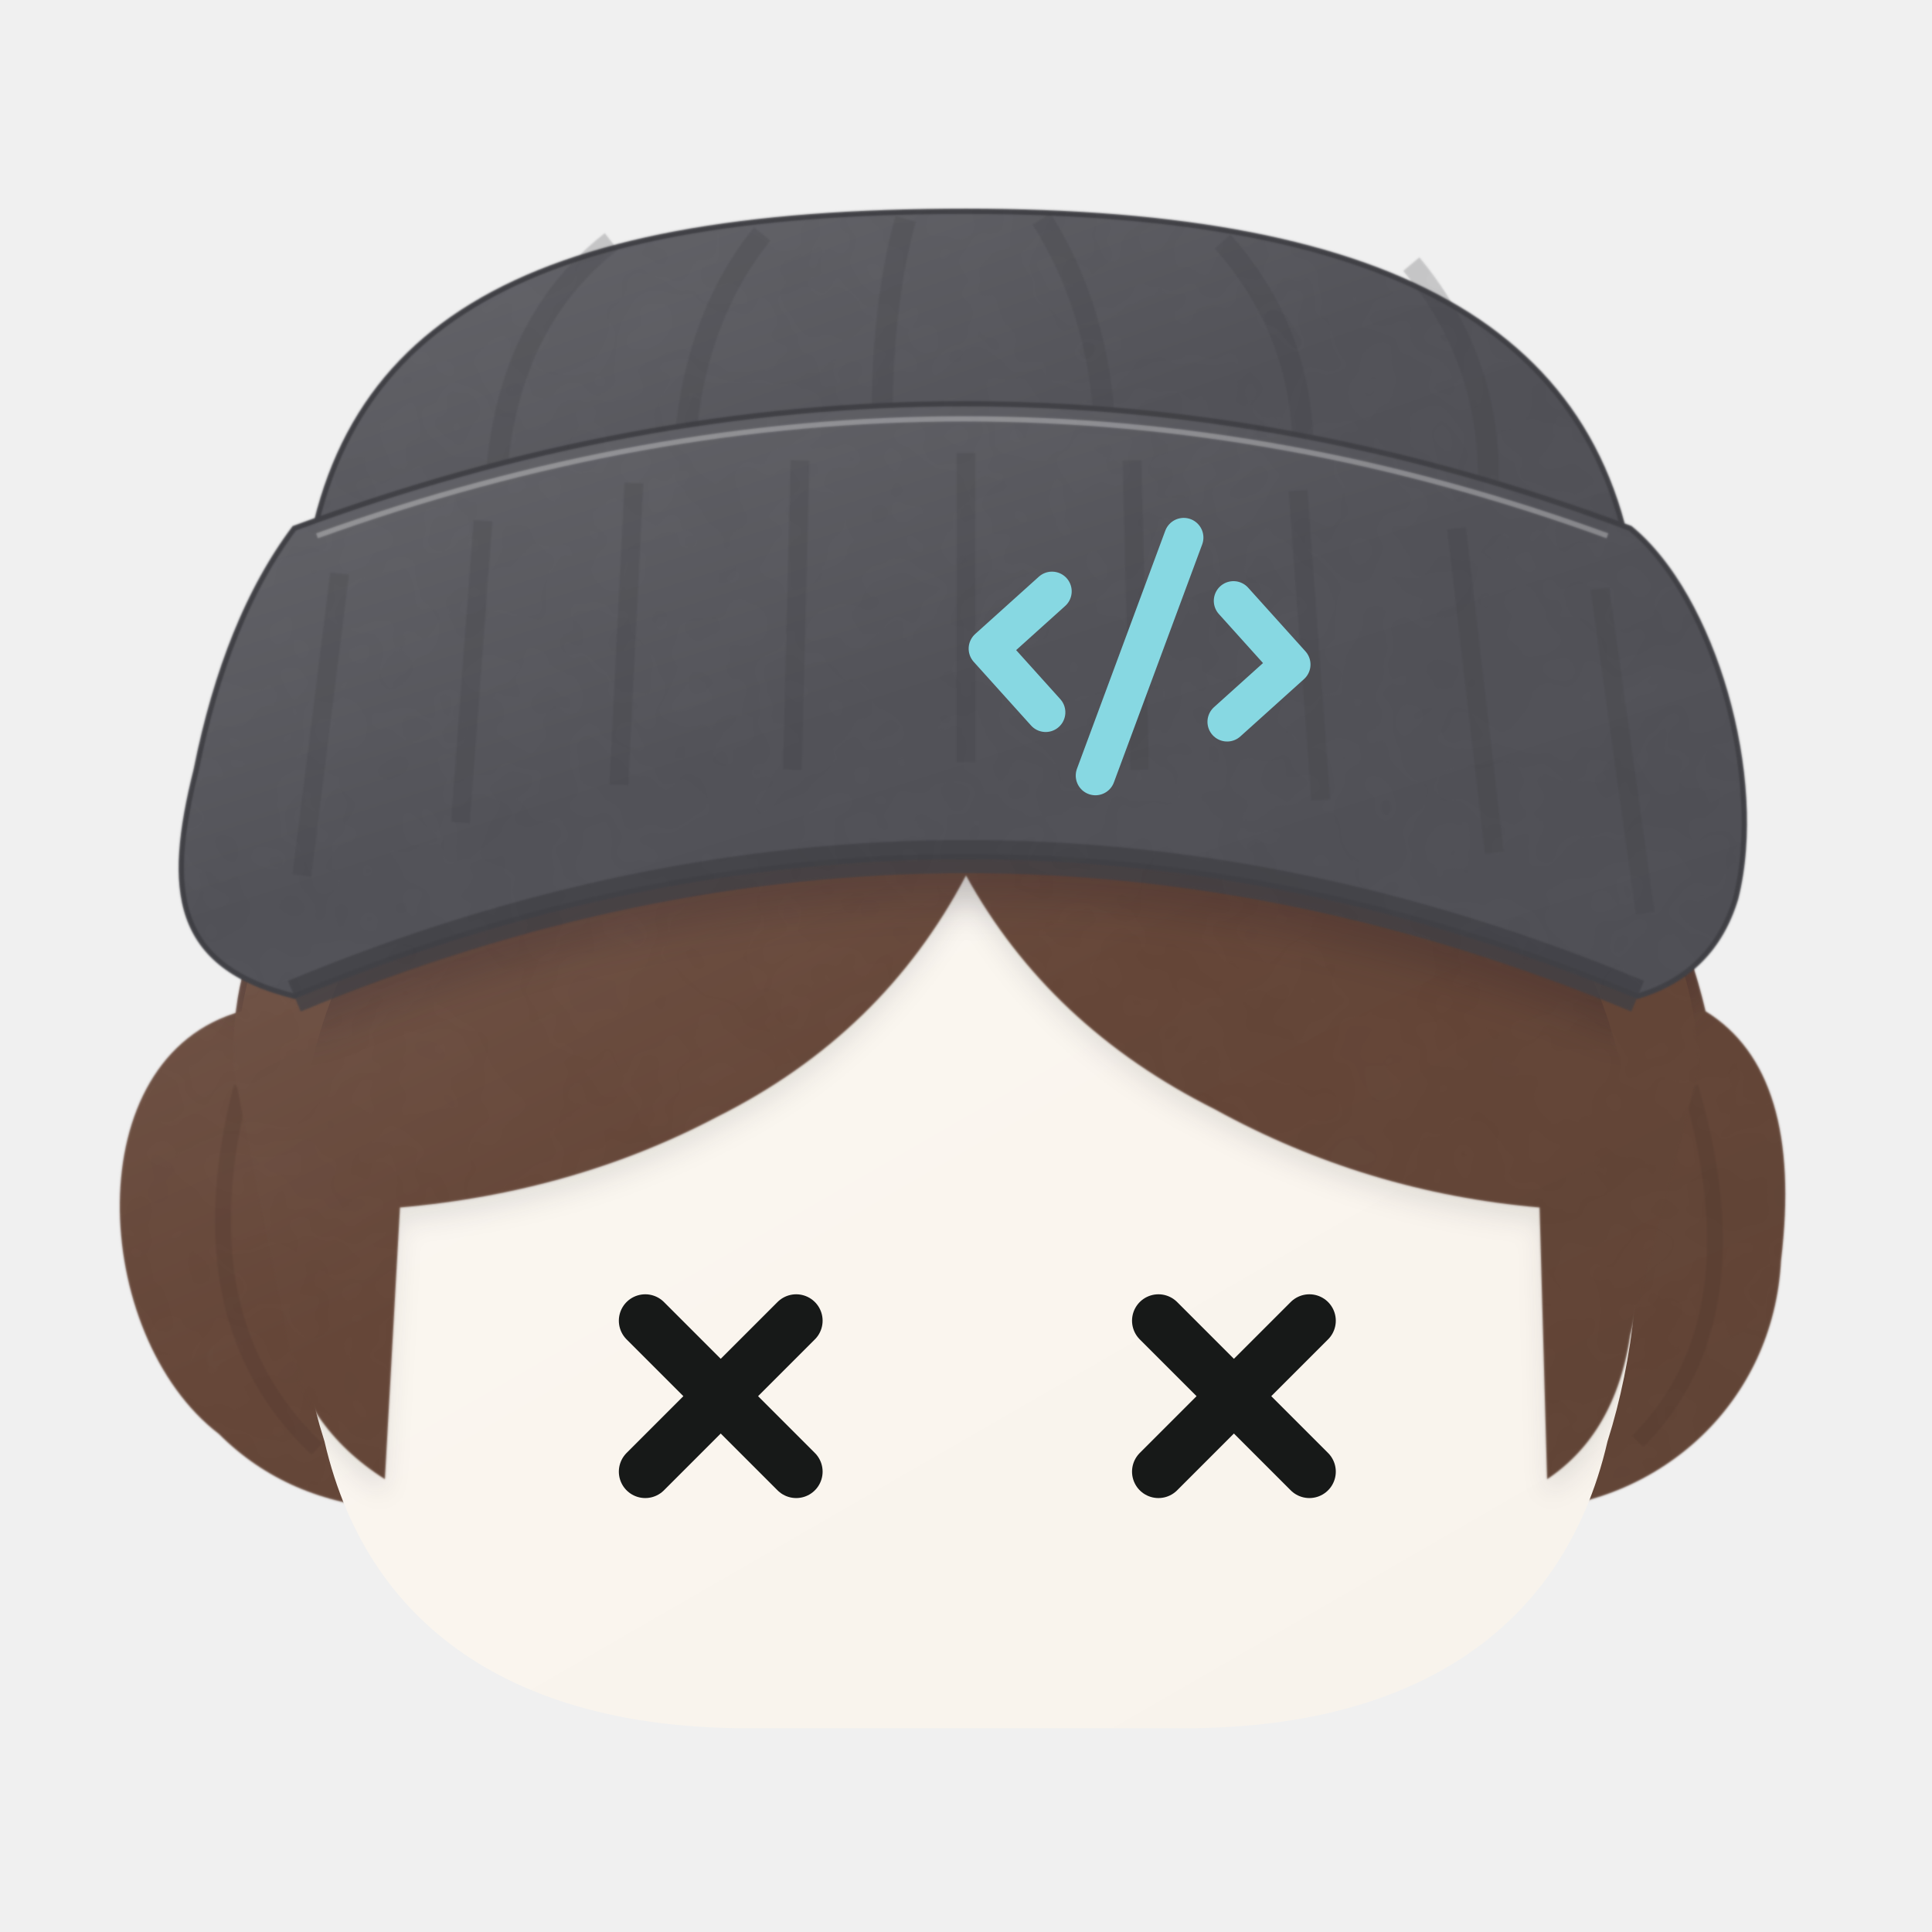
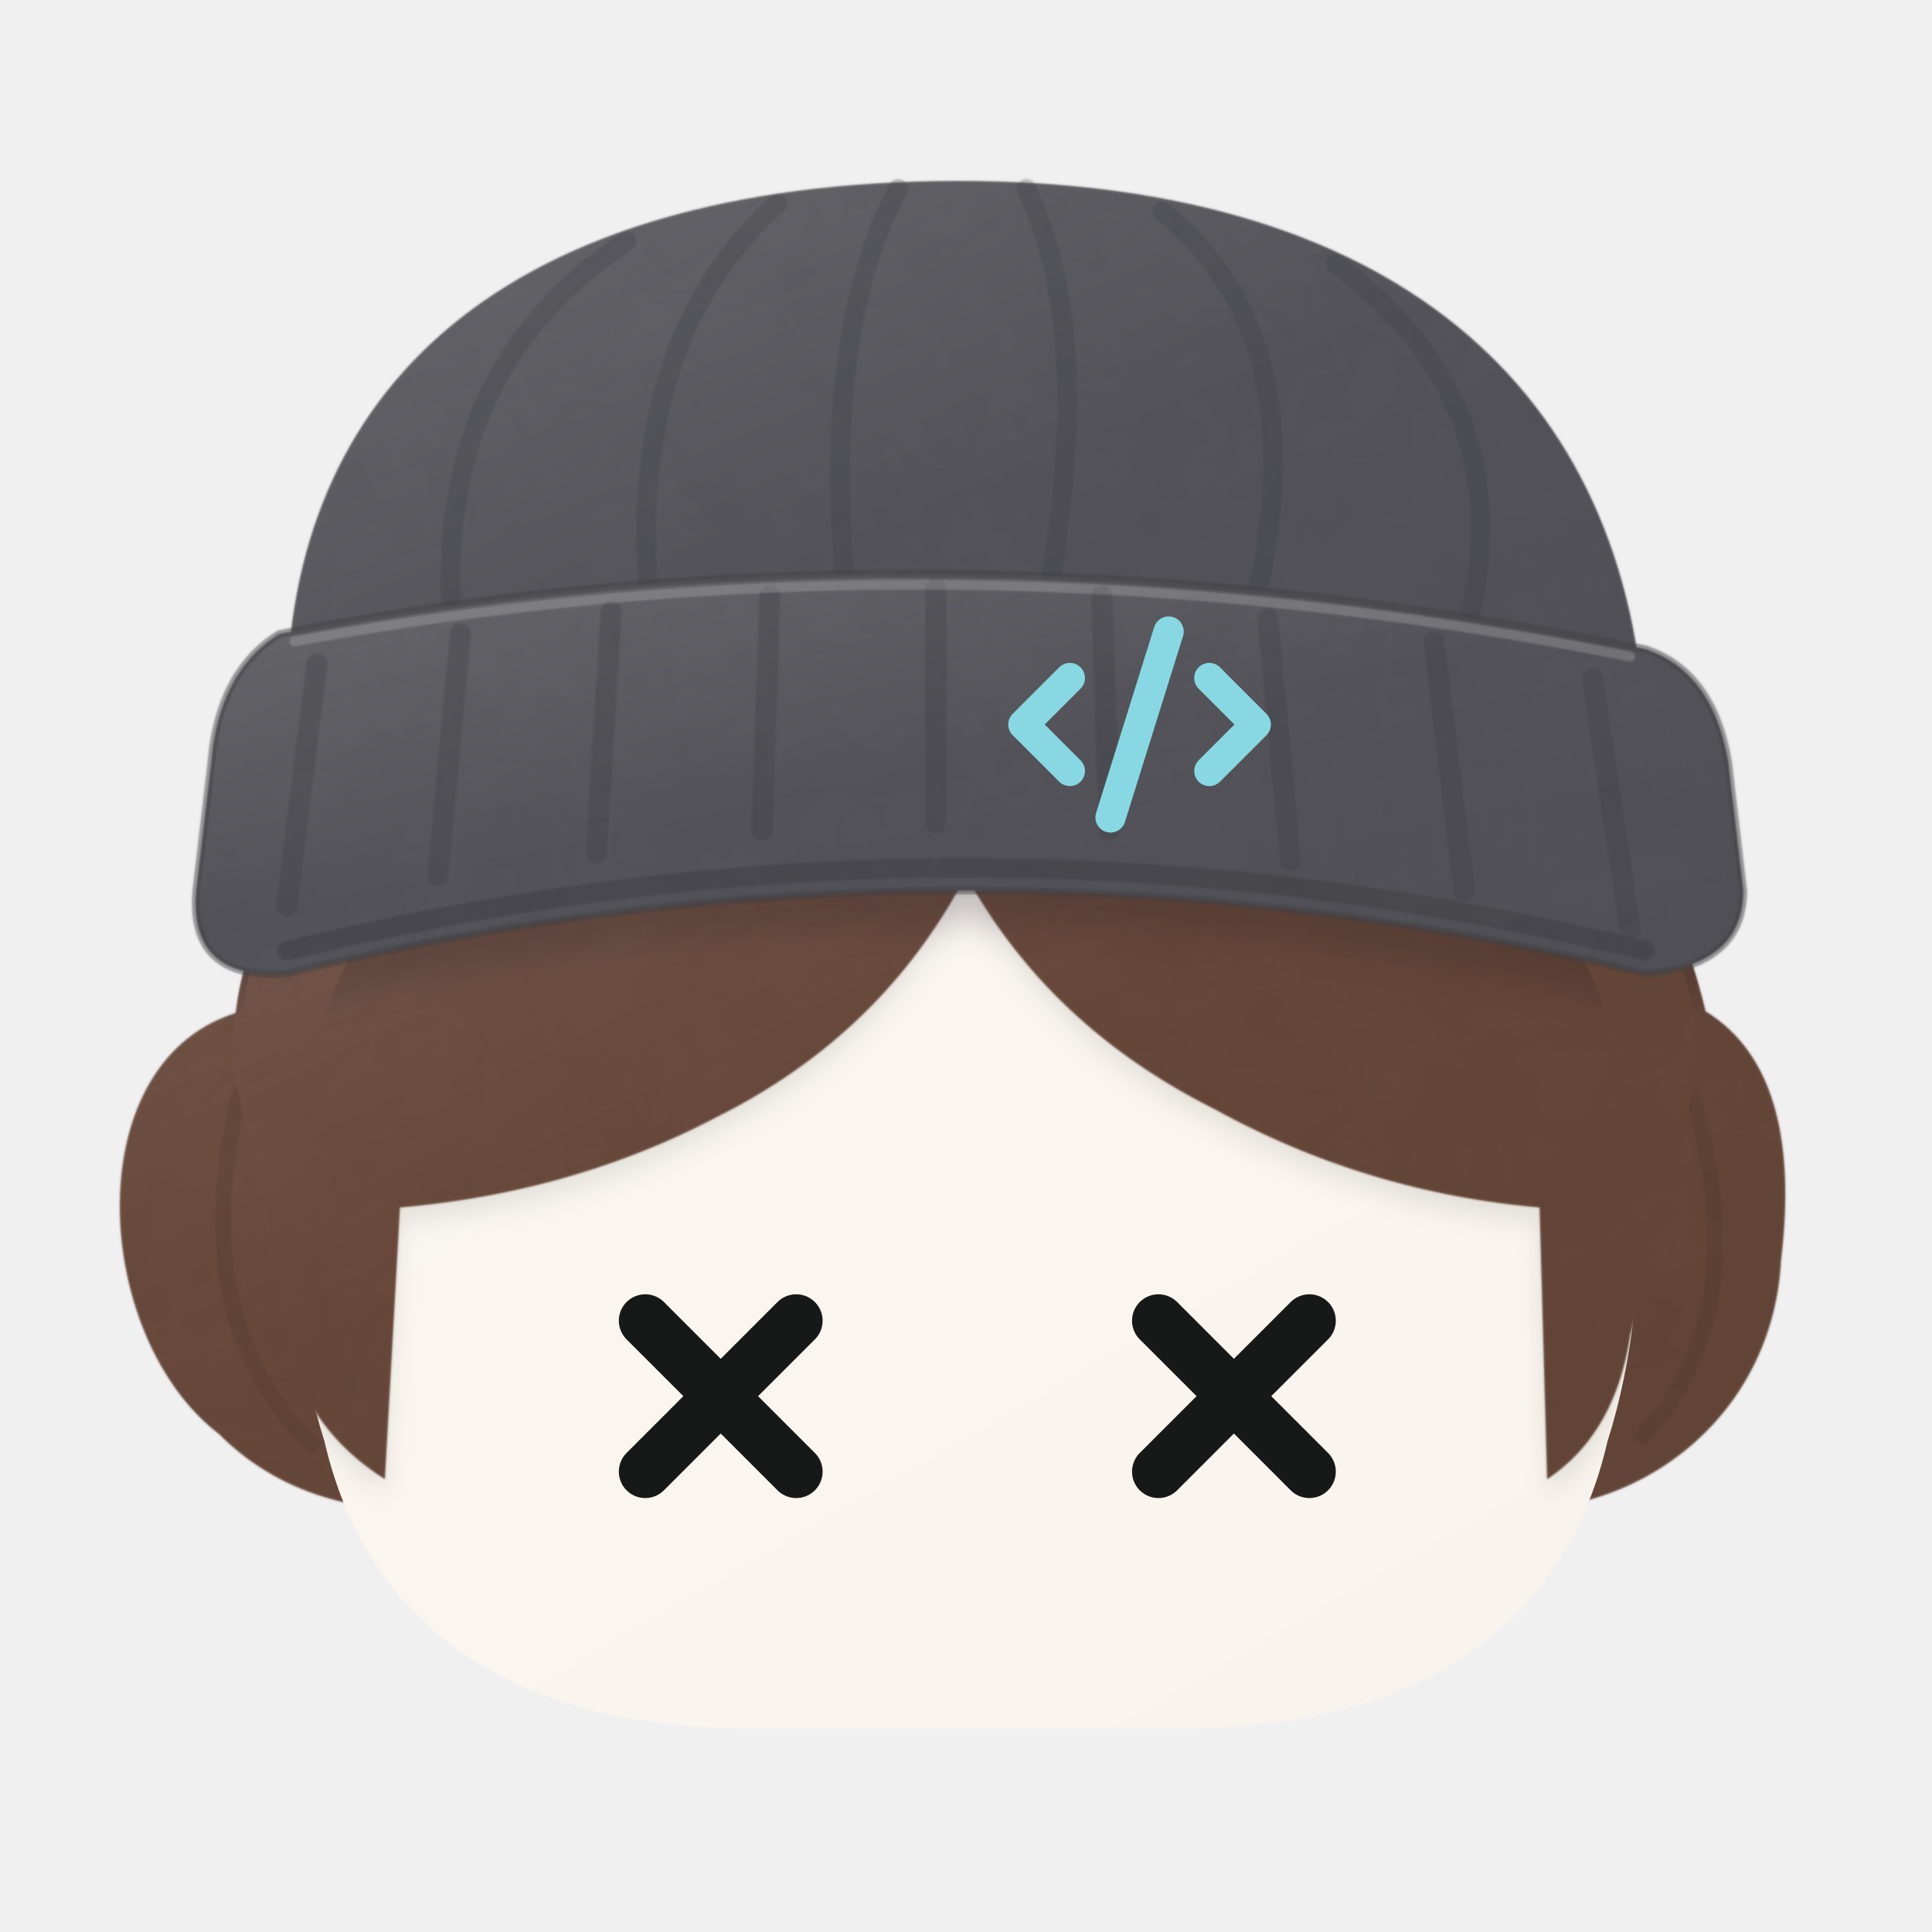
<svg xmlns="http://www.w3.org/2000/svg" viewBox="0 0 256 256" width="256" height="256" role="img">
  <defs>
    <clipPath id="avatar-contact-receiver-fringe-hair-curtain-face-round" clipPathUnits="userSpaceOnUse">
      <path d="M48 124C38 140 36 169 43 191C49 217 70 229 99 229H157C186 229 207 217 213 191C220 169 218 140 208 124C185 105 71 105 48 124Z" fill="#000000" />
    </clipPath>
    <filter id="avatar-contact-shadow-fringe-hair-curtain-face-round" filterUnits="userSpaceOnUse" x="0" y="0" width="256" height="256" color-interpolation-filters="sRGB">
      <feGaussianBlur in="SourceAlpha" stdDeviation="1.6" />
      <feOffset dy="2" result="contact-alpha" />
      <feFlood flood-color="#201a28" flood-opacity="0.09" />
      <feComposite in2="contact-alpha" operator="in" />
    </filter>
    <clipPath id="avatar-contact-receiver-hat-hat-beanie-hair-curtain-hair-crop-back-face-round" clipPathUnits="userSpaceOnUse">
      <path d="M48 124C38 140 36 169 43 191C49 217 70 229 99 229H157C186 229 207 217 213 191C220 169 218 140 208 124C185 105 71 105 48 124Z" fill="#000000" />
      <path d="M31 142C29 106 68 85 128 85C188 85 225 107 225 142L216 177Q214 190 205 196L204 160Q181 158 161 147Q139 136 128 116Q117 137 95 148Q76 158 53 160L51 196Q40 189 38 177Z" fill="#000000" />
      <path d="M32 134C10 140 12 177 29 190Q38 199 52 200H203C220 199 235 186 236 167Q239 142 226 134C216 92 181 84 128 84C75 84 39 94 32 134Z" fill="#000000" />
      <path d="M32 144Q24 175 42 192M224 144Q233 175 217 191" fill="none" stroke="#000000" stroke-width="2.1" stroke-opacity="0.25" />
    </clipPath>
    <filter id="avatar-contact-shadow-hat-hat-beanie-hair-curtain-hair-crop-back-face-round" filterUnits="userSpaceOnUse" x="0" y="0" width="256" height="256" color-interpolation-filters="sRGB">
      <feGaussianBlur in="SourceAlpha" stdDeviation="2.4" />
      <feOffset dy="4" result="contact-alpha" />
      <feFlood flood-color="#201a28" flood-opacity="0.19" />
      <feComposite in2="contact-alpha" operator="in" />
    </filter>
    <filter id="avatar-soft-material-v1" x="-2%" y="-2%" width="104%" height="104%" color-interpolation-filters="sRGB">
      <feTurbulence type="fractalNoise" baseFrequency="0.08" numOctaves="3" seed="17" result="grain" />
      <feColorMatrix in="grain" type="matrix" values="0.213 0.715 0.072 0 0 0.213 0.715 0.072 0 0 0.213 0.715 0.072 0 0 0 0 0 0.03 0" result="faint-grain" />
      <feComposite in="faint-grain" in2="SourceGraphic" operator="in" result="clipped-grain" />
      <feBlend in="SourceGraphic" in2="clipped-grain" mode="soft-light" result="material" />
      <feGaussianBlur in="material" stdDeviation="0.16" />
    </filter>
    <linearGradient id="avatar-face-faf5ee" x1="0%" y1="0%" x2="85%" y2="100%">
      <stop offset="0%" stop-color="#fbf8f2" />
      <stop offset="52%" stop-color="#faf5ee" />
      <stop offset="100%" stop-color="#f8f3ec" />
    </linearGradient>
    <linearGradient id="avatar-hair-654638" x1="0%" y1="0%" x2="85%" y2="100%">
      <stop offset="0%" stop-color="#775c50" />
      <stop offset="52%" stop-color="#654638" />
      <stop offset="100%" stop-color="#614436" />
    </linearGradient>
    <linearGradient id="avatar-hat-525258" x1="0%" y1="0%" x2="85%" y2="100%">
      <stop offset="0%" stop-color="#67676c" />
      <stop offset="52%" stop-color="#525258" />
      <stop offset="100%" stop-color="#4f4f55" />
    </linearGradient>
    <linearGradient id="avatar-eyes-171918" x1="0%" y1="0%" x2="85%" y2="100%">
      <stop offset="0%" stop-color="#333534" />
      <stop offset="52%" stop-color="#171918" />
      <stop offset="100%" stop-color="#161817" />
    </linearGradient>
    <linearGradient id="avatar-badge-ffffff" x1="0%" y1="0%" x2="85%" y2="100%">
      <stop offset="0%" stop-color="#ffffff" />
      <stop offset="52%" stop-color="#ffffff" />
      <stop offset="100%" stop-color="#f6f6f6" />
    </linearGradient>
  </defs>
  <g color="#4f372c" filter="url(#avatar-soft-material-v1)">
    <path d="M32 134C10 140 12 177 29 190Q38 199 52 200H203C220 199 235 186 236 167Q239 142 226 134C216 92 181 84 128 84C75 84 39 94 32 134Z" fill="url(#avatar-hair-654638)" />
    <path d="M32 144Q24 175 42 192M224 144Q233 175 217 191" fill="none" stroke="#4f372c" stroke-width="2.1" stroke-opacity="0.25" />
  </g>
  <g color="url(#avatar-face-faf5ee)">
    <path d="M48 124C38 140 36 169 43 191C49 217 70 229 99 229H157C186 229 207 217 213 191C220 169 218 140 208 124C185 105 71 105 48 124Z" fill="url(#avatar-face-faf5ee)" />
  </g>
  <g data-layer="contact-shadow-fringe-hair-curtain-face-round" clip-path="url(#avatar-contact-receiver-fringe-hair-curtain-face-round)">
    <g filter="url(#avatar-contact-shadow-fringe-hair-curtain-face-round)">
      <g color="#000000">
        <path d="M31 142C29 106 68 85 128 85C188 85 225 107 225 142L216 177Q214 190 205 196L204 160Q181 158 161 147Q139 136 128 116Q117 137 95 148Q76 158 53 160L51 196Q40 189 38 177Z" fill="#000000" />
      </g>
    </g>
  </g>
  <g color="#4f372c" filter="url(#avatar-soft-material-v1)">
    <path d="M31 142C29 106 68 85 128 85C188 85 225 107 225 142L216 177Q214 190 205 196L204 160Q181 158 161 147Q139 136 128 116Q117 137 95 148Q76 158 53 160L51 196Q40 189 38 177Z" fill="url(#avatar-hair-654638)" />
  </g>
  <g data-layer="contact-shadow-hat-hat-beanie-hair-curtain-hair-crop-back-face-round" clip-path="url(#avatar-contact-receiver-hat-hat-beanie-hair-curtain-hair-crop-back-face-round)">
    <g filter="url(#avatar-contact-shadow-hat-hat-beanie-hair-curtain-hair-crop-back-face-round)">
      <g color="#000000">
-         <path d="M40 83C42 43 69 28 128 28C185 28 215 44 217 83L218 104H38Z" fill="#000000" stroke="#000000" stroke-width="0.7" />
-         <path d="M66 77Q63 46 81 32M91 76Q88 47 101 31M118 76Q115 47 120 29M145 76Q150 48 138 29M170 77Q178 50 162 32M195 79Q202 53 187 35" fill="none" stroke="#000000" stroke-width="2.8" stroke-opacity="0.23" />
-         <path d="M39 70Q128 37 216 70C227 79 234 103 230 119Q227 129 217 132Q128 95 39 132C23 128 22 118 26 102Q30 82 39 70Z" fill="#000000" stroke="#000000" stroke-width="0.7" />
-         <path d="M45 76L40 116M64 69L61 109M84 64L82 104M106 61L105 102M128 60V101M150 61L151 102M172 65L175 106M193 70L198 113M212 78L218 121" fill="none" stroke="#000000" stroke-width="2.5" stroke-opacity="0.23" />
-         <path d="M39 132Q128 95 217 132" fill="none" stroke="#000000" stroke-width="4.4" stroke-opacity="0.78" />
-         <path d="M42 71Q128 40 213 71" fill="none" stroke="#ffffff" stroke-width="0.7" stroke-opacity="0.32" />
+         <path d="M38 96C37 53 65 25 124 24C185 23 216 52 218 97L216 114H40Z" fill="#000000" />
+         <path d="M60 84Q57 49 83 32M86 80Q83 45 103 27M112 78Q109 44 119 25M139 78Q145 44 136 25M166 81Q175 45 154 28M193 88Q204 55 177 35" fill="none" stroke="#000000" stroke-width="2.6" stroke-opacity="0.28" stroke-linecap="round" />
+         <path d="M37 84Q124 67 218 86Q227 89 229 101L231 118Q231 128 218 129Q128 107 38 129Q25 130 26 118L28 101Q29 89 37 84Z" fill="#000000" stroke="#000000" stroke-width="1" stroke-opacity="0.5" />
+         <path d="M42 88L38 120M61 84L58 116M81 81L79 113M102 79L101 110M124 78V109M146 79L147 110M168 82L171 114M190 85L194 118M211 90L216 123" fill="none" stroke="#000000" stroke-width="2.8" stroke-opacity="0.35" stroke-linecap="round" />
+         <path d="M39 85Q126 69 216 87" fill="none" stroke="#ffffff" stroke-width="1.3" stroke-opacity="0.18" stroke-linecap="round" />
+         <path d="M38 126Q128 104 218 126" fill="none" stroke="#000000" stroke-width="2.6" stroke-opacity="0.58" stroke-linecap="round" />
      </g>
    </g>
  </g>
  <g color="#404045" filter="url(#avatar-soft-material-v1)">
-     <path d="M40 83C42 43 69 28 128 28C185 28 215 44 217 83L218 104H38Z" fill="url(#avatar-hat-525258)" stroke="#404045" stroke-width="0.7" />
-     <path d="M66 77Q63 46 81 32M91 76Q88 47 101 31M118 76Q115 47 120 29M145 76Q150 48 138 29M170 77Q178 50 162 32M195 79Q202 53 187 35" fill="none" stroke="#404045" stroke-width="2.8" stroke-opacity="0.23" />
-     <path d="M39 70Q128 37 216 70C227 79 234 103 230 119Q227 129 217 132Q128 95 39 132C23 128 22 118 26 102Q30 82 39 70Z" fill="url(#avatar-hat-525258)" stroke="#404045" stroke-width="0.7" />
-     <path d="M45 76L40 116M64 69L61 109M84 64L82 104M106 61L105 102M128 60V101M150 61L151 102M172 65L175 106M193 70L198 113M212 78L218 121" fill="none" stroke="#404045" stroke-width="2.5" stroke-opacity="0.23" />
-     <path d="M39 132Q128 95 217 132" fill="none" stroke="#404045" stroke-width="4.4" stroke-opacity="0.78" />
-     <path d="M42 71Q128 40 213 71" fill="none" stroke="#ffffff" stroke-width="0.7" stroke-opacity="0.32" />
+     <path d="M38 96C37 53 65 25 124 24C185 23 216 52 218 97L216 114H40Z" fill="url(#avatar-hat-525258)" />
+     <path d="M60 84Q57 49 83 32M86 80Q83 45 103 27M112 78Q109 44 119 25M139 78Q145 44 136 25M166 81Q175 45 154 28M193 88Q204 55 177 35" fill="none" stroke="#404045" stroke-width="2.6" stroke-opacity="0.28" stroke-linecap="round" />
+     <path d="M37 84Q124 67 218 86Q227 89 229 101L231 118Q231 128 218 129Q128 107 38 129Q25 130 26 118L28 101Q29 89 37 84Z" fill="url(#avatar-hat-525258)" stroke="#404045" stroke-width="1" stroke-opacity="0.5" />
+     <path d="M42 88L38 120M61 84L58 116M81 81L79 113M102 79L101 110M124 78V109M146 79L147 110M168 82L171 114M190 85L194 118M211 90L216 123" fill="none" stroke="#404045" stroke-width="2.8" stroke-opacity="0.35" stroke-linecap="round" />
+     <path d="M39 85Q126 69 216 87" fill="none" stroke="#ffffff" stroke-width="1.3" stroke-opacity="0.18" stroke-linecap="round" />
+     <path d="M38 126Q128 104 218 126" fill="none" stroke="#404045" stroke-width="2.6" stroke-opacity="0.58" stroke-linecap="round" />
  </g>
-   <g data-layer="hat-badge" transform="translate(151 87) rotate(3) scale(0.86) translate(-128 -64)">
+   <g data-layer="hat-badge" transform="translate(151 96) rotate(0) scale(0.66) translate(-128 -64)">
    <g transform="translate(128 64) scale(0.21875) translate(-128 -128)">
      <g color="#87d8e2">
        <path d="m18 16 4-4-4-4" fill="none" stroke="#87d8e2" stroke-width="2.6" stroke-linecap="round" stroke-linejoin="round" transform="scale(10.66667)" />
        <path d="m6 8-4 4 4 4" fill="none" stroke="#87d8e2" stroke-width="2.6" stroke-linecap="round" stroke-linejoin="round" transform="scale(10.66667)" />
        <path d="m14.5 4-5 16" fill="none" stroke="#87d8e2" stroke-width="2.6" stroke-linecap="round" stroke-linejoin="round" transform="scale(10.66667)" />
      </g>
    </g>
  </g>
  <g data-layer="state" data-state="error">
    <g transform="translate(95.5 185)">
      <path d="M-10 -10L10 10M10 -10L-10 10" fill="none" stroke="#171918" stroke-width="7" stroke-linecap="round" stroke-linejoin="round" />
    </g>
    <g transform="translate(163.5 185)">
      <path d="M-10 -10L10 10M10 -10L-10 10" fill="none" stroke="#171918" stroke-width="7" stroke-linecap="round" stroke-linejoin="round" />
    </g>
  </g>
</svg>
